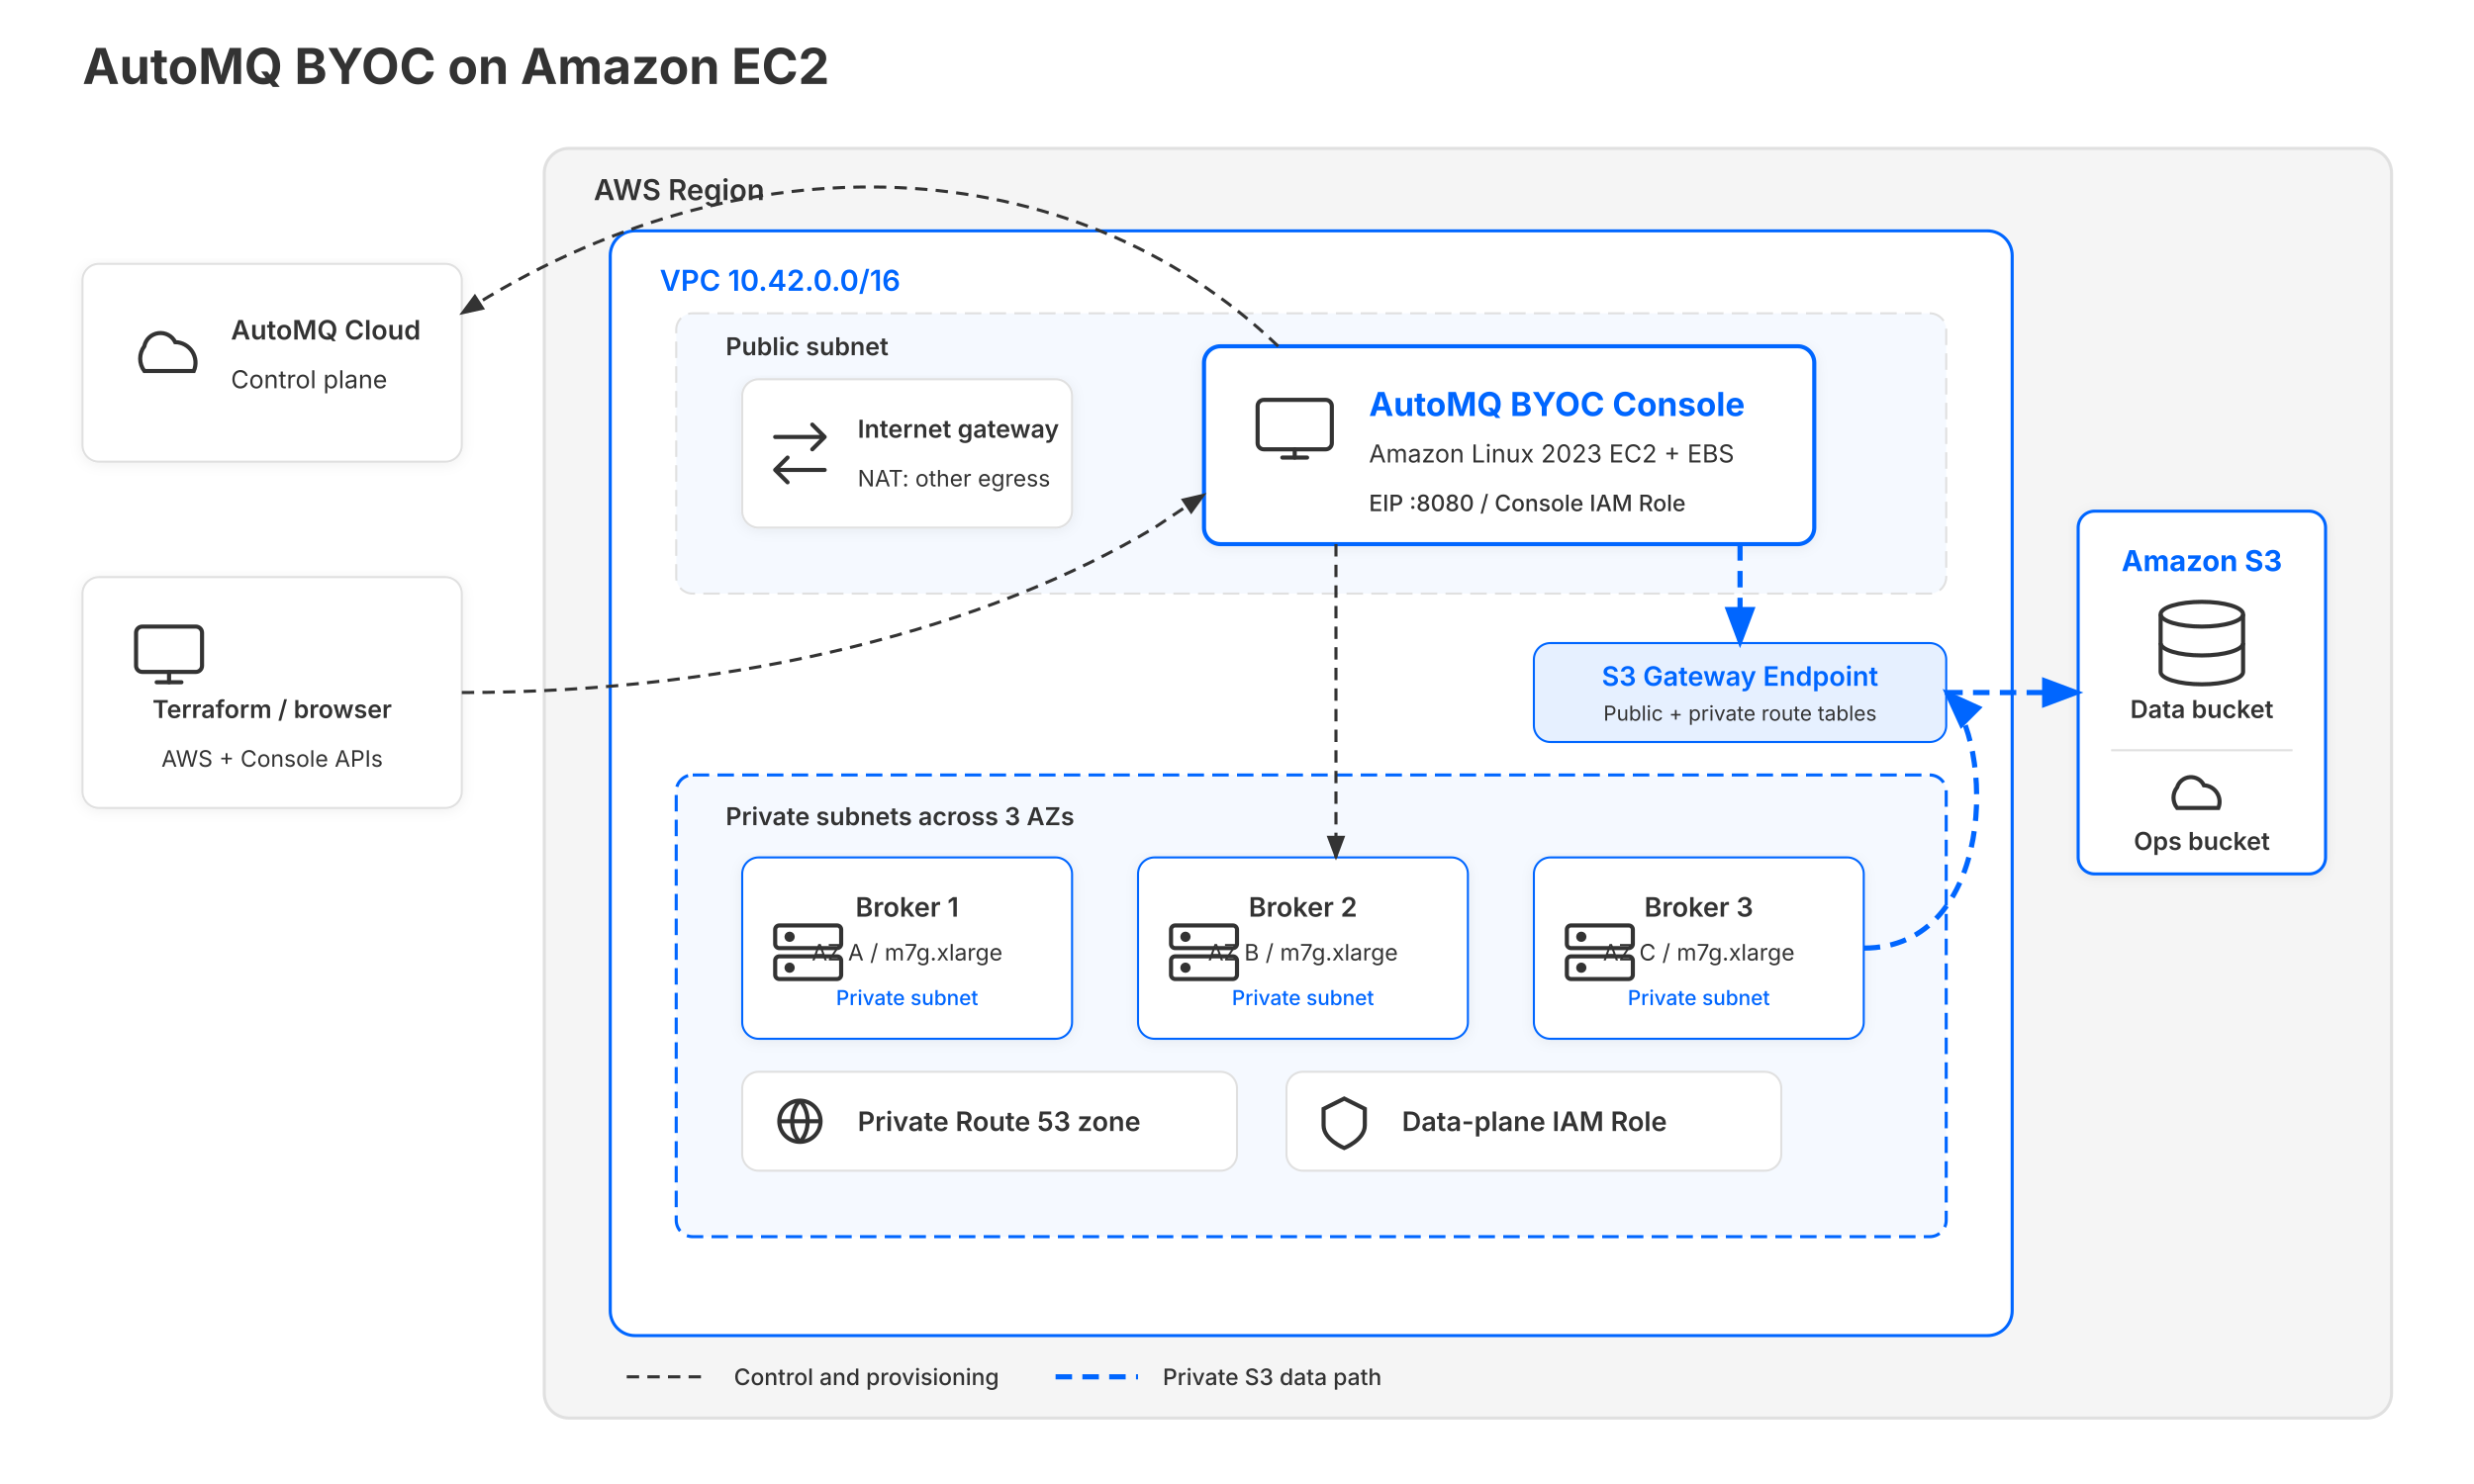
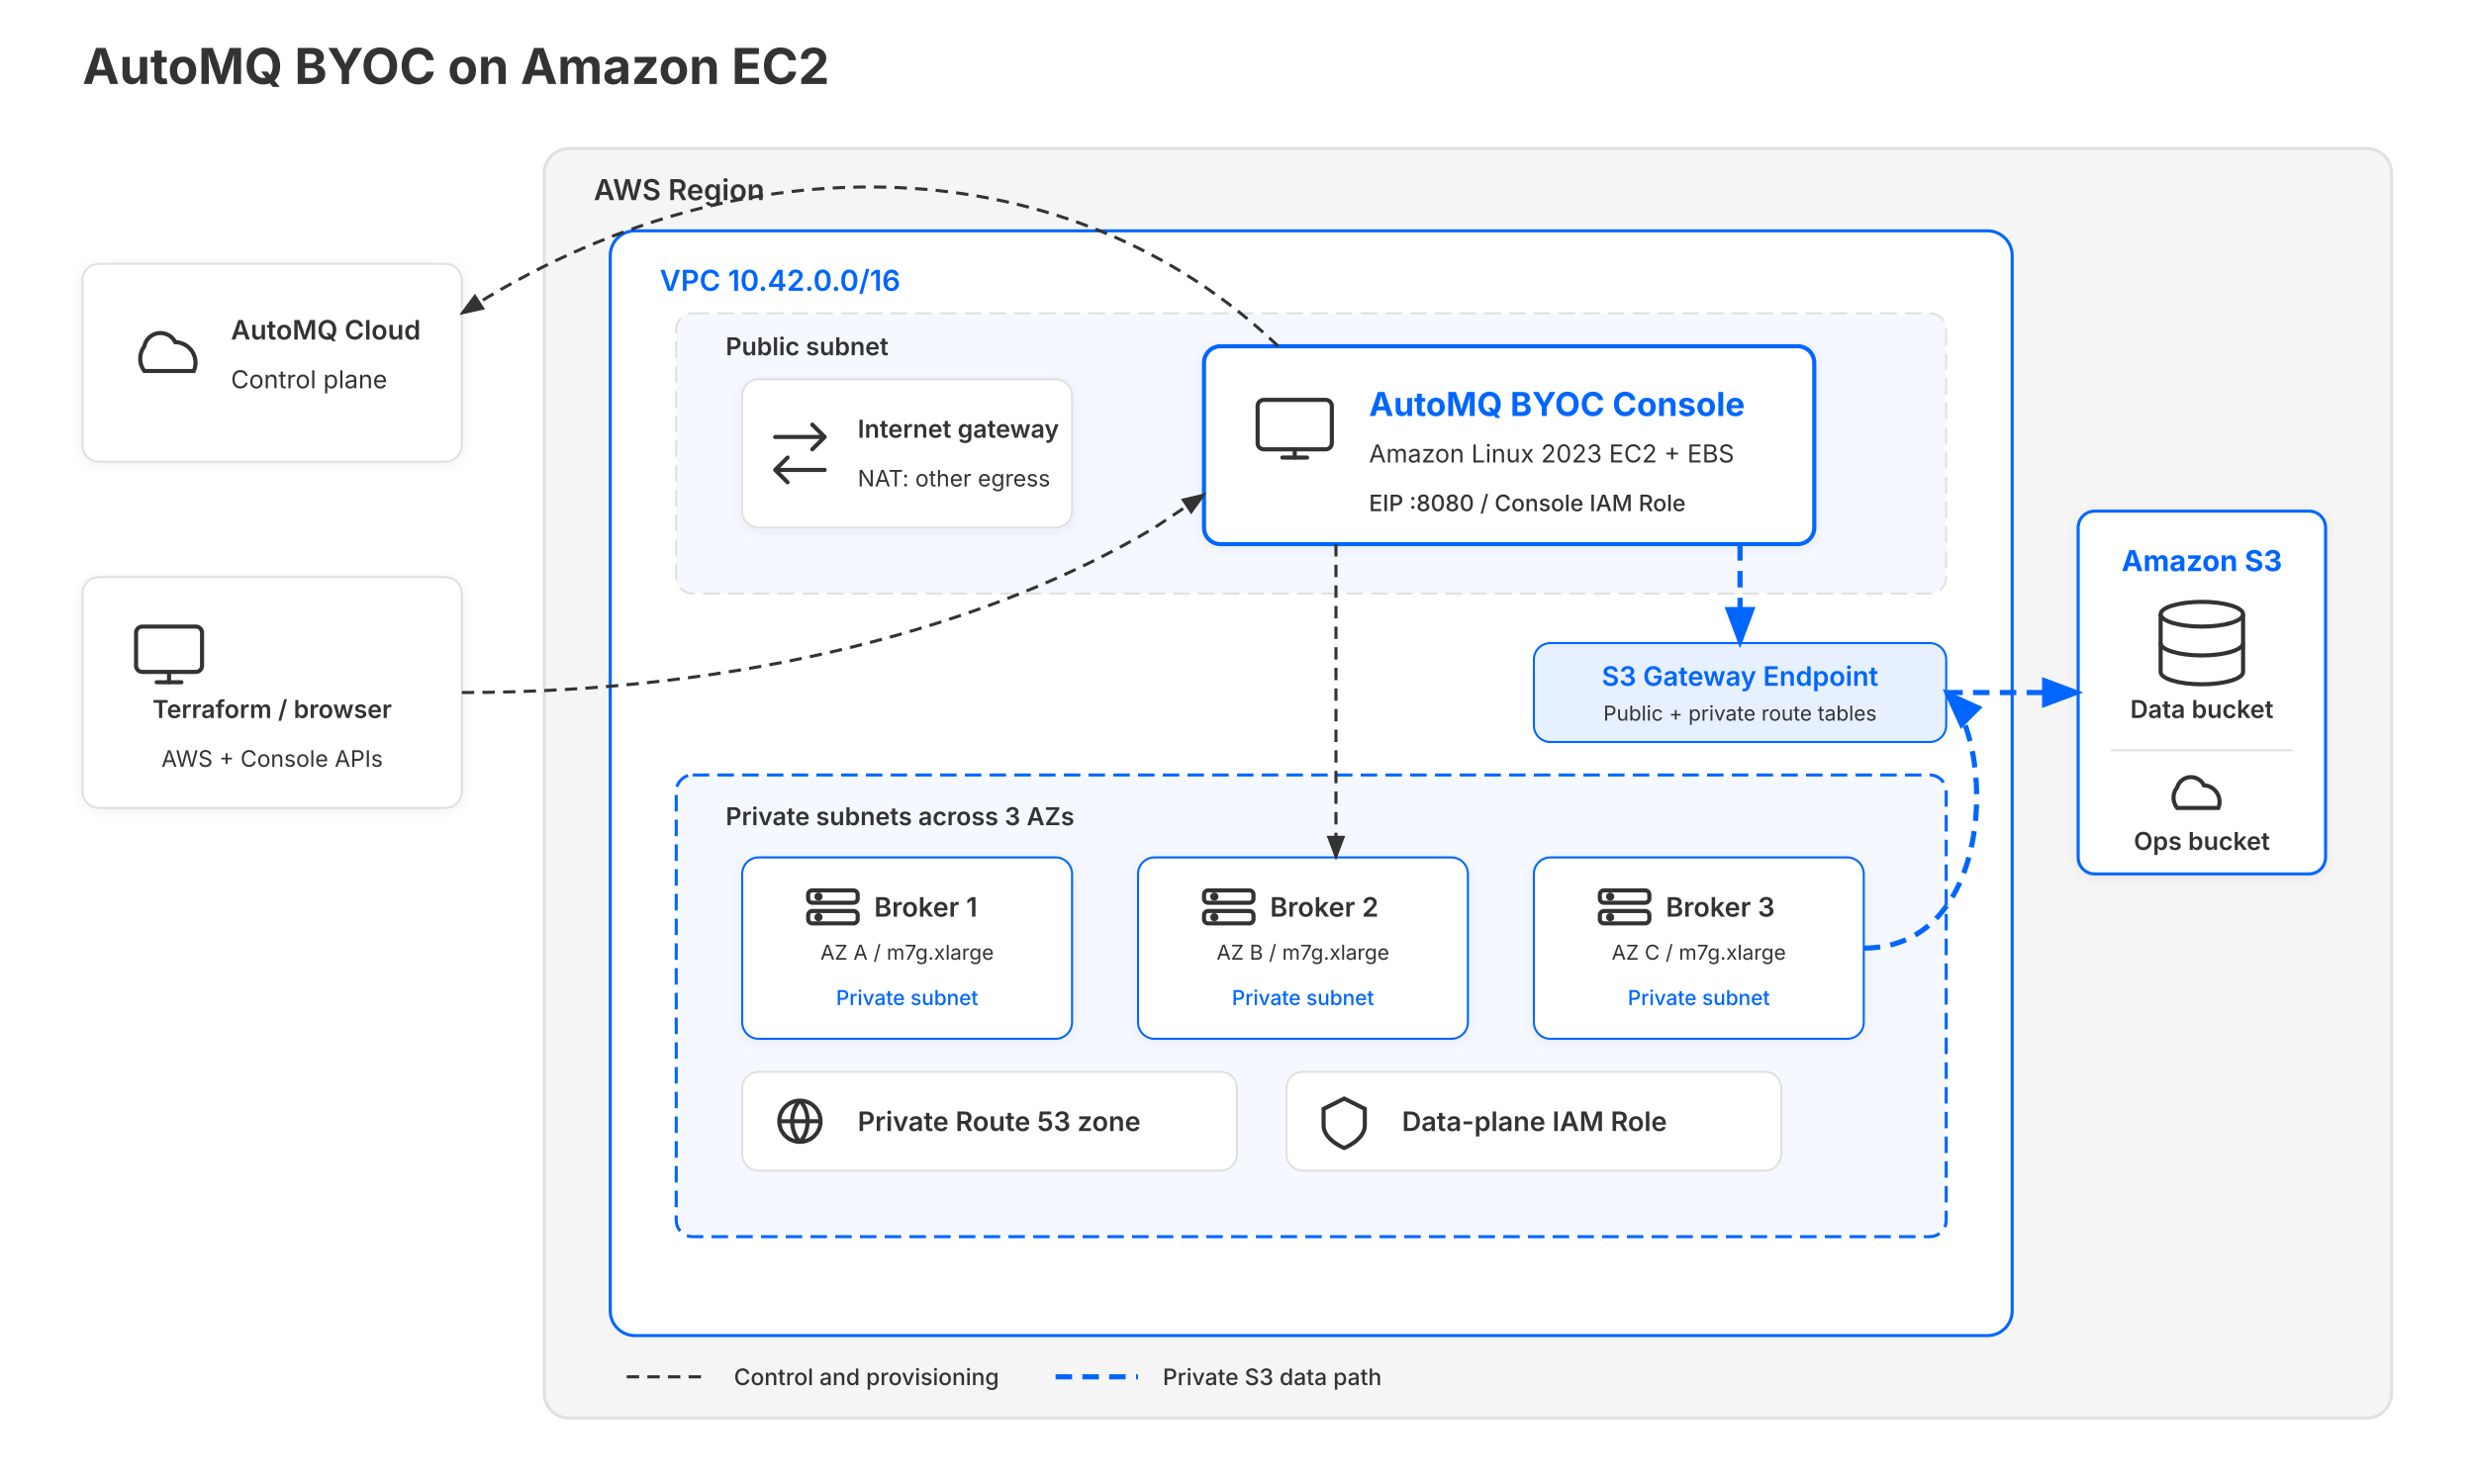
<svg xmlns="http://www.w3.org/2000/svg" viewBox="0 0 1200 720" role="img" aria-labelledby="architecture-title architecture-desc" font-family="'Plus Jakarta Sans', system-ui, -apple-system, sans-serif">
  <defs>
    <filter id="ec2-architecture-shadow-sm" x="-4%" y="-4%" width="108%" height="116%">
      <feDropShadow dx="0" dy="1" stdDeviation="3" flood-color="#000000" flood-opacity="0.06" />
    </filter>
    <marker id="ec2-architecture-control-arrow" markerWidth="8" markerHeight="6" refX="7" refY="3" orient="auto-start-reverse" markerUnits="strokeWidth">
      <polygon points="0 0, 8 3, 0 6" fill="#333333" />
    </marker>
    <marker id="ec2-architecture-data-arrow" markerWidth="8" markerHeight="6" refX="7" refY="3" orient="auto-start-reverse" markerUnits="strokeWidth">
      <polygon points="0 0, 8 3, 0 6" fill="#0066FF" />
    </marker>
  </defs>
  <rect width="1200" height="720" fill="#FFFFFF" />
  <text x="40" y="32" dominant-baseline="central" font-weight="700" font-size="24" fill="#333333">AutoMQ BYOC on Amazon EC2</text>
  <g id="card-automq-cloud">
    <rect x="40" y="128" width="184" height="96" rx="8" fill="#FFFFFF" stroke="#E0E0E0" filter="url(#ec2-architecture-shadow-sm)" />
    <g transform="translate(64,150)" fill="none" stroke="#333333" stroke-width="2" stroke-linecap="round">
      <path d="M6,30 a10,10 0 0,1 0,-12 a8,8 0 0,1 15,-2 a10,10 0 0,1 9,14 z" />
    </g>
    <text id="label-automq-cloud" x="112" y="160" dominant-baseline="central" font-weight="600" font-size="13" fill="#333333">AutoMQ Cloud</text>
    <text x="112" y="184" dominant-baseline="central" font-weight="400" font-size="12" fill="#333333">Control plane</text>
  </g>
  <g id="card-operator">
    <rect x="40" y="280" width="184" height="112" rx="8" fill="#FFFFFF" stroke="#E0E0E0" filter="url(#ec2-architecture-shadow-sm)" />
    <g transform="translate(64,302)" fill="none" stroke="#333333" stroke-width="2" stroke-linecap="round">
      <rect x="2" y="2" width="32" height="22" rx="3" />
      <line x1="12" y1="29" x2="24" y2="29" />
      <line x1="18" y1="24" x2="18" y2="29" />
    </g>
    <text id="label-operator" x="132" y="344" text-anchor="middle" dominant-baseline="central" font-weight="600" font-size="12" fill="#333333">Terraform / browser</text>
    <text x="132" y="368" text-anchor="middle" dominant-baseline="central" font-weight="400" font-size="11" fill="#333333">AWS + Console APIs</text>
  </g>
  <rect id="container-aws-region" x="264" y="72" width="896" height="616" rx="12" fill="#F5F5F5" stroke="#E0E0E0" stroke-width="1.5" />
  <text id="label-aws-region" x="288" y="92" dominant-baseline="central" font-weight="600" font-size="14" fill="#333333">AWS Region</text>
  <rect id="container-vpc" x="296" y="112" width="680" height="536" rx="12" fill="#FFFFFF" stroke="#0066FF" stroke-width="1.5" />
  <text id="label-vpc" x="320" y="136" dominant-baseline="central" font-weight="600" font-size="14" fill="#0066FF">VPC 10.42.0.0/16</text>
  <g id="container-public-subnet">
    <rect x="328" y="152" width="616" height="136" rx="8" fill="#0066FF" fill-opacity="0.04" stroke="#E0E0E0" stroke-dasharray="8 4" />
    <text id="label-public-subnet" x="352" y="168" dominant-baseline="central" font-weight="600" font-size="12" fill="#333333">Public subnet</text>
  </g>
  <g id="card-internet-nat">
    <rect x="360" y="184" width="160" height="72" rx="8" fill="#FFFFFF" stroke="#E0E0E0" filter="url(#ec2-architecture-shadow-sm)" />
    <g transform="translate(376,200)" fill="none" stroke="#333333" stroke-width="2" stroke-linecap="round" stroke-linejoin="round">
      <path d="M0,12 h24 M18,6 l6,6 -6,6" />
      <path d="M24,28 H0 M6,22 l-6,6 6,6" />
    </g>
    <text x="416" y="208" dominant-baseline="central" font-weight="600" font-size="12" fill="#333333">Internet gateway</text>
    <text x="416" y="232" dominant-baseline="central" font-weight="400" font-size="11" fill="#333333">NAT: other egress</text>
  </g>
  <g id="card-console">
    <rect x="584" y="168" width="296" height="96" rx="8" fill="#FFFFFF" stroke="#0066FF" stroke-width="2" filter="url(#ec2-architecture-shadow-sm)" />
    <g transform="translate(608,192)" fill="none" stroke="#333333" stroke-width="2" stroke-linecap="round">
      <rect x="2" y="2" width="36" height="24" rx="3" />
      <line x1="14" y1="30" x2="26" y2="30" />
      <line x1="20" y1="26" x2="20" y2="30" />
    </g>
    <text id="label-console" x="664" y="196" dominant-baseline="central" font-weight="700" font-size="16" fill="#0066FF">AutoMQ BYOC Console</text>
    <text x="664" y="220" dominant-baseline="central" font-weight="400" font-size="12" fill="#333333">Amazon Linux 2023 EC2 + EBS</text>
    <text x="664" y="244" dominant-baseline="central" font-weight="500" font-size="11" fill="#333333">EIP :8080 / Console IAM Role</text>
  </g>
  <g id="card-s3-endpoint">
    <rect x="744" y="312" width="200" height="48" rx="8" fill="#0066FF" fill-opacity="0.10" stroke="#0066FF" />
    <text id="label-s3-endpoint" x="844" y="328" text-anchor="middle" dominant-baseline="central" font-weight="600" font-size="13" fill="#0066FF">S3 Gateway Endpoint</text>
    <text x="844" y="346" text-anchor="middle" dominant-baseline="central" font-weight="400" font-size="10" fill="#333333">Public + private route tables</text>
  </g>
  <g id="container-private-data-plane">
    <rect x="328" y="376" width="616" height="224" rx="8" fill="#0066FF" fill-opacity="0.04" stroke="#0066FF" stroke-width="1.5" stroke-dasharray="8 4" />
    <text id="label-private-data-plane" x="352" y="396" dominant-baseline="central" font-weight="600" font-size="12" fill="#333333">Private subnets across 3 AZs</text>
  </g>
  <g id="card-broker-a">
    <rect x="360" y="416" width="160" height="88" rx="8" fill="#FFFFFF" stroke="#0066FF" filter="url(#ec2-architecture-shadow-sm)" />
-     <g transform="translate(376,449)" fill="none" stroke="#333333" stroke-width="2" stroke-linecap="round">
-       <rect x="0" y="0" width="32" height="11" rx="2" />
-       <rect x="0" y="15" width="32" height="11" rx="2" />
-       <circle cx="7" cy="5.5" r="1.5" fill="#333333" />
-       <circle cx="7" cy="20.5" r="1.5" fill="#333333" />
+     <g id="icon-broker-a" transform="translate(392,432)" fill="none" stroke="#333333" stroke-width="2" stroke-linecap="round">
+       <rect x="0" y="0" width="24" height="6" rx="2" />
+       <rect x="0" y="10" width="24" height="6" rx="2" />
+       <circle cx="5" cy="3" r="1" fill="#333333" />
+       <circle cx="5" cy="13" r="1" fill="#333333" />
    </g>
-     <text x="440" y="440" text-anchor="middle" dominant-baseline="central" font-weight="600" font-size="13" fill="#333333">Broker 1</text>
-     <text x="440" y="462" text-anchor="middle" dominant-baseline="central" font-weight="400" font-size="11" fill="#333333">AZ A / m7g.xlarge</text>
-     <text x="440" y="484" text-anchor="middle" dominant-baseline="central" font-weight="500" font-size="10" fill="#0066FF">Private subnet</text>
+     <text id="label-broker-a" x="424" y="440" dominant-baseline="central" font-weight="600" font-size="13" fill="#333333">Broker 1</text>
+     <text id="label-broker-a-spec" x="440" y="462" text-anchor="middle" dominant-baseline="central" font-weight="400" font-size="10" fill="#333333">AZ A / m7g.xlarge</text>
+     <text id="label-broker-a-subnet" x="440" y="484" text-anchor="middle" dominant-baseline="central" font-weight="500" font-size="10" fill="#0066FF">Private subnet</text>
  </g>
  <g id="card-broker-b">
    <rect x="552" y="416" width="160" height="88" rx="8" fill="#FFFFFF" stroke="#0066FF" filter="url(#ec2-architecture-shadow-sm)" />
-     <g transform="translate(568,449)" fill="none" stroke="#333333" stroke-width="2" stroke-linecap="round">
-       <rect x="0" y="0" width="32" height="11" rx="2" />
-       <rect x="0" y="15" width="32" height="11" rx="2" />
-       <circle cx="7" cy="5.5" r="1.5" fill="#333333" />
-       <circle cx="7" cy="20.5" r="1.5" fill="#333333" />
+     <g id="icon-broker-b" transform="translate(584,432)" fill="none" stroke="#333333" stroke-width="2" stroke-linecap="round">
+       <rect x="0" y="0" width="24" height="6" rx="2" />
+       <rect x="0" y="10" width="24" height="6" rx="2" />
+       <circle cx="5" cy="3" r="1" fill="#333333" />
+       <circle cx="5" cy="13" r="1" fill="#333333" />
    </g>
-     <text x="632" y="440" text-anchor="middle" dominant-baseline="central" font-weight="600" font-size="13" fill="#333333">Broker 2</text>
-     <text x="632" y="462" text-anchor="middle" dominant-baseline="central" font-weight="400" font-size="11" fill="#333333">AZ B / m7g.xlarge</text>
-     <text x="632" y="484" text-anchor="middle" dominant-baseline="central" font-weight="500" font-size="10" fill="#0066FF">Private subnet</text>
+     <text id="label-broker-b" x="616" y="440" dominant-baseline="central" font-weight="600" font-size="13" fill="#333333">Broker 2</text>
+     <text id="label-broker-b-spec" x="632" y="462" text-anchor="middle" dominant-baseline="central" font-weight="400" font-size="10" fill="#333333">AZ B / m7g.xlarge</text>
+     <text id="label-broker-b-subnet" x="632" y="484" text-anchor="middle" dominant-baseline="central" font-weight="500" font-size="10" fill="#0066FF">Private subnet</text>
  </g>
  <g id="card-broker-c">
    <rect x="744" y="416" width="160" height="88" rx="8" fill="#FFFFFF" stroke="#0066FF" filter="url(#ec2-architecture-shadow-sm)" />
-     <g transform="translate(760,449)" fill="none" stroke="#333333" stroke-width="2" stroke-linecap="round">
-       <rect x="0" y="0" width="32" height="11" rx="2" />
-       <rect x="0" y="15" width="32" height="11" rx="2" />
-       <circle cx="7" cy="5.5" r="1.5" fill="#333333" />
-       <circle cx="7" cy="20.5" r="1.5" fill="#333333" />
+     <g id="icon-broker-c" transform="translate(776,432)" fill="none" stroke="#333333" stroke-width="2" stroke-linecap="round">
+       <rect x="0" y="0" width="24" height="6" rx="2" />
+       <rect x="0" y="10" width="24" height="6" rx="2" />
+       <circle cx="5" cy="3" r="1" fill="#333333" />
+       <circle cx="5" cy="13" r="1" fill="#333333" />
    </g>
-     <text x="824" y="440" text-anchor="middle" dominant-baseline="central" font-weight="600" font-size="13" fill="#333333">Broker 3</text>
-     <text x="824" y="462" text-anchor="middle" dominant-baseline="central" font-weight="400" font-size="11" fill="#333333">AZ C / m7g.xlarge</text>
-     <text x="824" y="484" text-anchor="middle" dominant-baseline="central" font-weight="500" font-size="10" fill="#0066FF">Private subnet</text>
+     <text id="label-broker-c" x="808" y="440" dominant-baseline="central" font-weight="600" font-size="13" fill="#333333">Broker 3</text>
+     <text id="label-broker-c-spec" x="824" y="462" text-anchor="middle" dominant-baseline="central" font-weight="400" font-size="10" fill="#333333">AZ C / m7g.xlarge</text>
+     <text id="label-broker-c-subnet" x="824" y="484" text-anchor="middle" dominant-baseline="central" font-weight="500" font-size="10" fill="#0066FF">Private subnet</text>
  </g>
  <g id="card-private-dns">
    <rect x="360" y="520" width="240" height="48" rx="8" fill="#FFFFFF" stroke="#E0E0E0" />
    <g transform="translate(376,532)" fill="none" stroke="#333333" stroke-width="2">
      <circle cx="12" cy="12" r="10" />
      <path d="M2,12 h20 M12,2 c5,5 5,15 0,20 M12,2 c-5,5 -5,15 0,20" />
    </g>
    <text x="416" y="544" dominant-baseline="central" font-weight="600" font-size="13" fill="#333333">Private Route 53 zone</text>
  </g>
  <g id="card-data-plane-iam">
    <rect x="624" y="520" width="240" height="48" rx="8" fill="#FFFFFF" stroke="#E0E0E0" />
    <g transform="translate(640,531)" fill="none" stroke="#333333" stroke-width="2">
      <path d="M12,2 L22,7 v8 c0,7 -10,11 -10,11 S2,22 2,15 V7 z" />
    </g>
    <text x="680" y="544" dominant-baseline="central" font-weight="600" font-size="13" fill="#333333">Data-plane IAM Role</text>
  </g>
  <g id="card-s3-buckets">
    <rect x="1008" y="248" width="120" height="176" rx="8" fill="#FFFFFF" stroke="#0066FF" stroke-width="1.5" filter="url(#ec2-architecture-shadow-sm)" />
    <text id="label-s3-buckets" x="1068" y="272" text-anchor="middle" dominant-baseline="central" font-weight="700" font-size="14" fill="#0066FF">Amazon S3</text>
    <g transform="translate(1048,292)" fill="none" stroke="#333333" stroke-width="2">
      <ellipse cx="20" cy="6" rx="20" ry="6" />
      <path d="M0,6 v28 a20,6 0 0,0 40,0 v-28" />
      <path d="M0,20 a20,6 0 0,0 40,0" />
    </g>
    <text x="1068" y="344" text-anchor="middle" dominant-baseline="central" font-weight="600" font-size="12" fill="#333333">Data bucket</text>
    <line x1="1024" y1="364" x2="1112" y2="364" stroke="#E0E0E0" />
    <g transform="translate(1052,376)" fill="none" stroke="#333333" stroke-width="2">
      <path d="M4,16 a8,8 0 0,1 0,-10 a7,7 0 0,1 13,-1 a8,8 0 0,1 7,11 z" />
    </g>
    <text x="1068" y="408" text-anchor="middle" dominant-baseline="central" font-weight="600" font-size="12" fill="#333333">Ops bucket</text>
  </g>
  <path id="arrow-cloud-console" d="M620,168 C520,72 360,64 224,152" fill="none" stroke="#333333" stroke-width="1.5" stroke-dasharray="6 4" marker-end="url(#ec2-architecture-control-arrow)" />
  <path id="arrow-operator-console" d="M224,336 C360,336 480,304 560,256 L584,240" fill="none" stroke="#333333" stroke-width="1.5" stroke-dasharray="6 4" marker-end="url(#ec2-architecture-control-arrow)" />
  <line id="arrow-console-brokers" x1="648" y1="264" x2="648" y2="416" stroke="#333333" stroke-width="1.5" stroke-dasharray="6 4" marker-end="url(#ec2-architecture-control-arrow)" />
  <line id="arrow-console-s3-endpoint" x1="844" y1="264" x2="844" y2="312" stroke="#0066FF" stroke-width="2.5" stroke-dasharray="8 5" marker-end="url(#ec2-architecture-data-arrow)" />
  <path id="arrow-brokers-s3-endpoint" d="M904,460 C968,460 968,360 944,336" fill="none" stroke="#0066FF" stroke-width="2.5" stroke-dasharray="8 5" marker-end="url(#ec2-architecture-data-arrow)" />
  <line id="arrow-endpoint-s3" x1="944" y1="336" x2="1008" y2="336" stroke="#0066FF" stroke-width="2.5" stroke-dasharray="8 5" marker-end="url(#ec2-architecture-data-arrow)" />
  <g id="legend-control" transform="translate(304,668)">
    <line x1="0" y1="0" x2="40" y2="0" stroke="#333333" stroke-width="1.5" stroke-dasharray="6 4" />
    <text x="52" y="0" dominant-baseline="central" font-weight="500" font-size="11" fill="#333333">Control and provisioning</text>
  </g>
  <g id="legend-data" transform="translate(512,668)">
    <line x1="0" y1="0" x2="40" y2="0" stroke="#0066FF" stroke-width="2.5" stroke-dasharray="8 5" />
    <text x="52" y="0" dominant-baseline="central" font-weight="500" font-size="11" fill="#333333">Private S3 data path</text>
  </g>
</svg>
